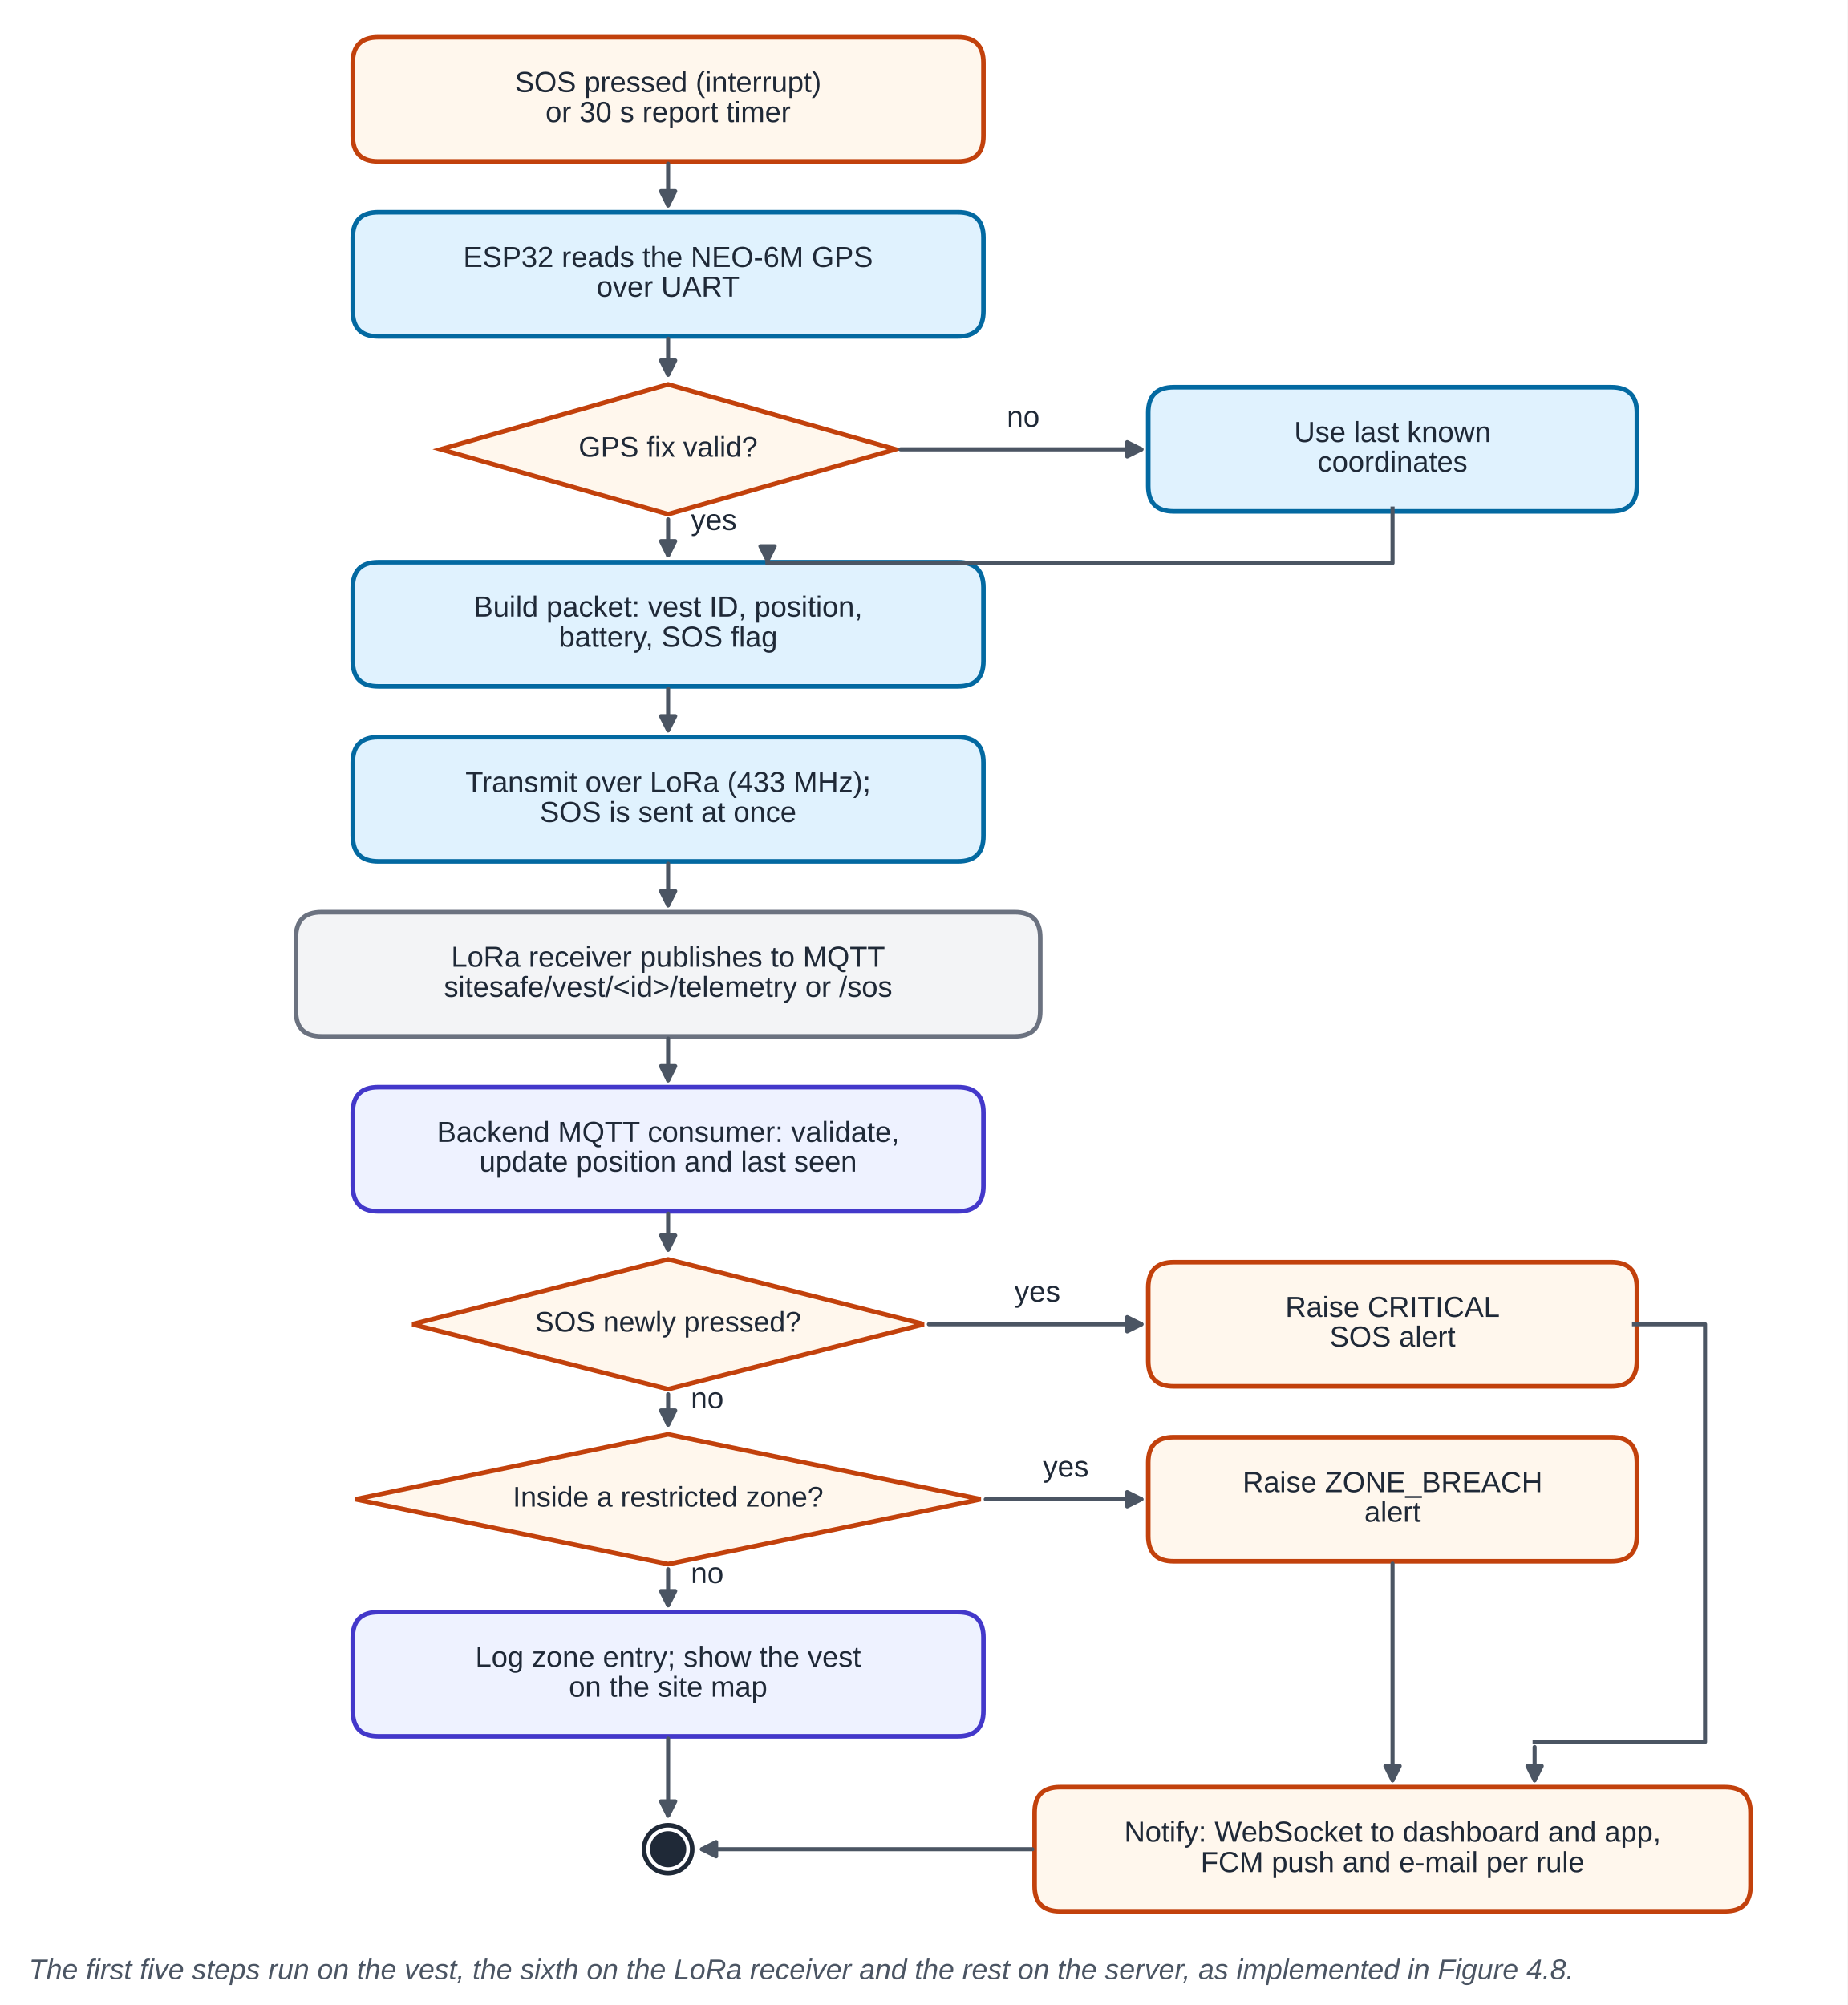
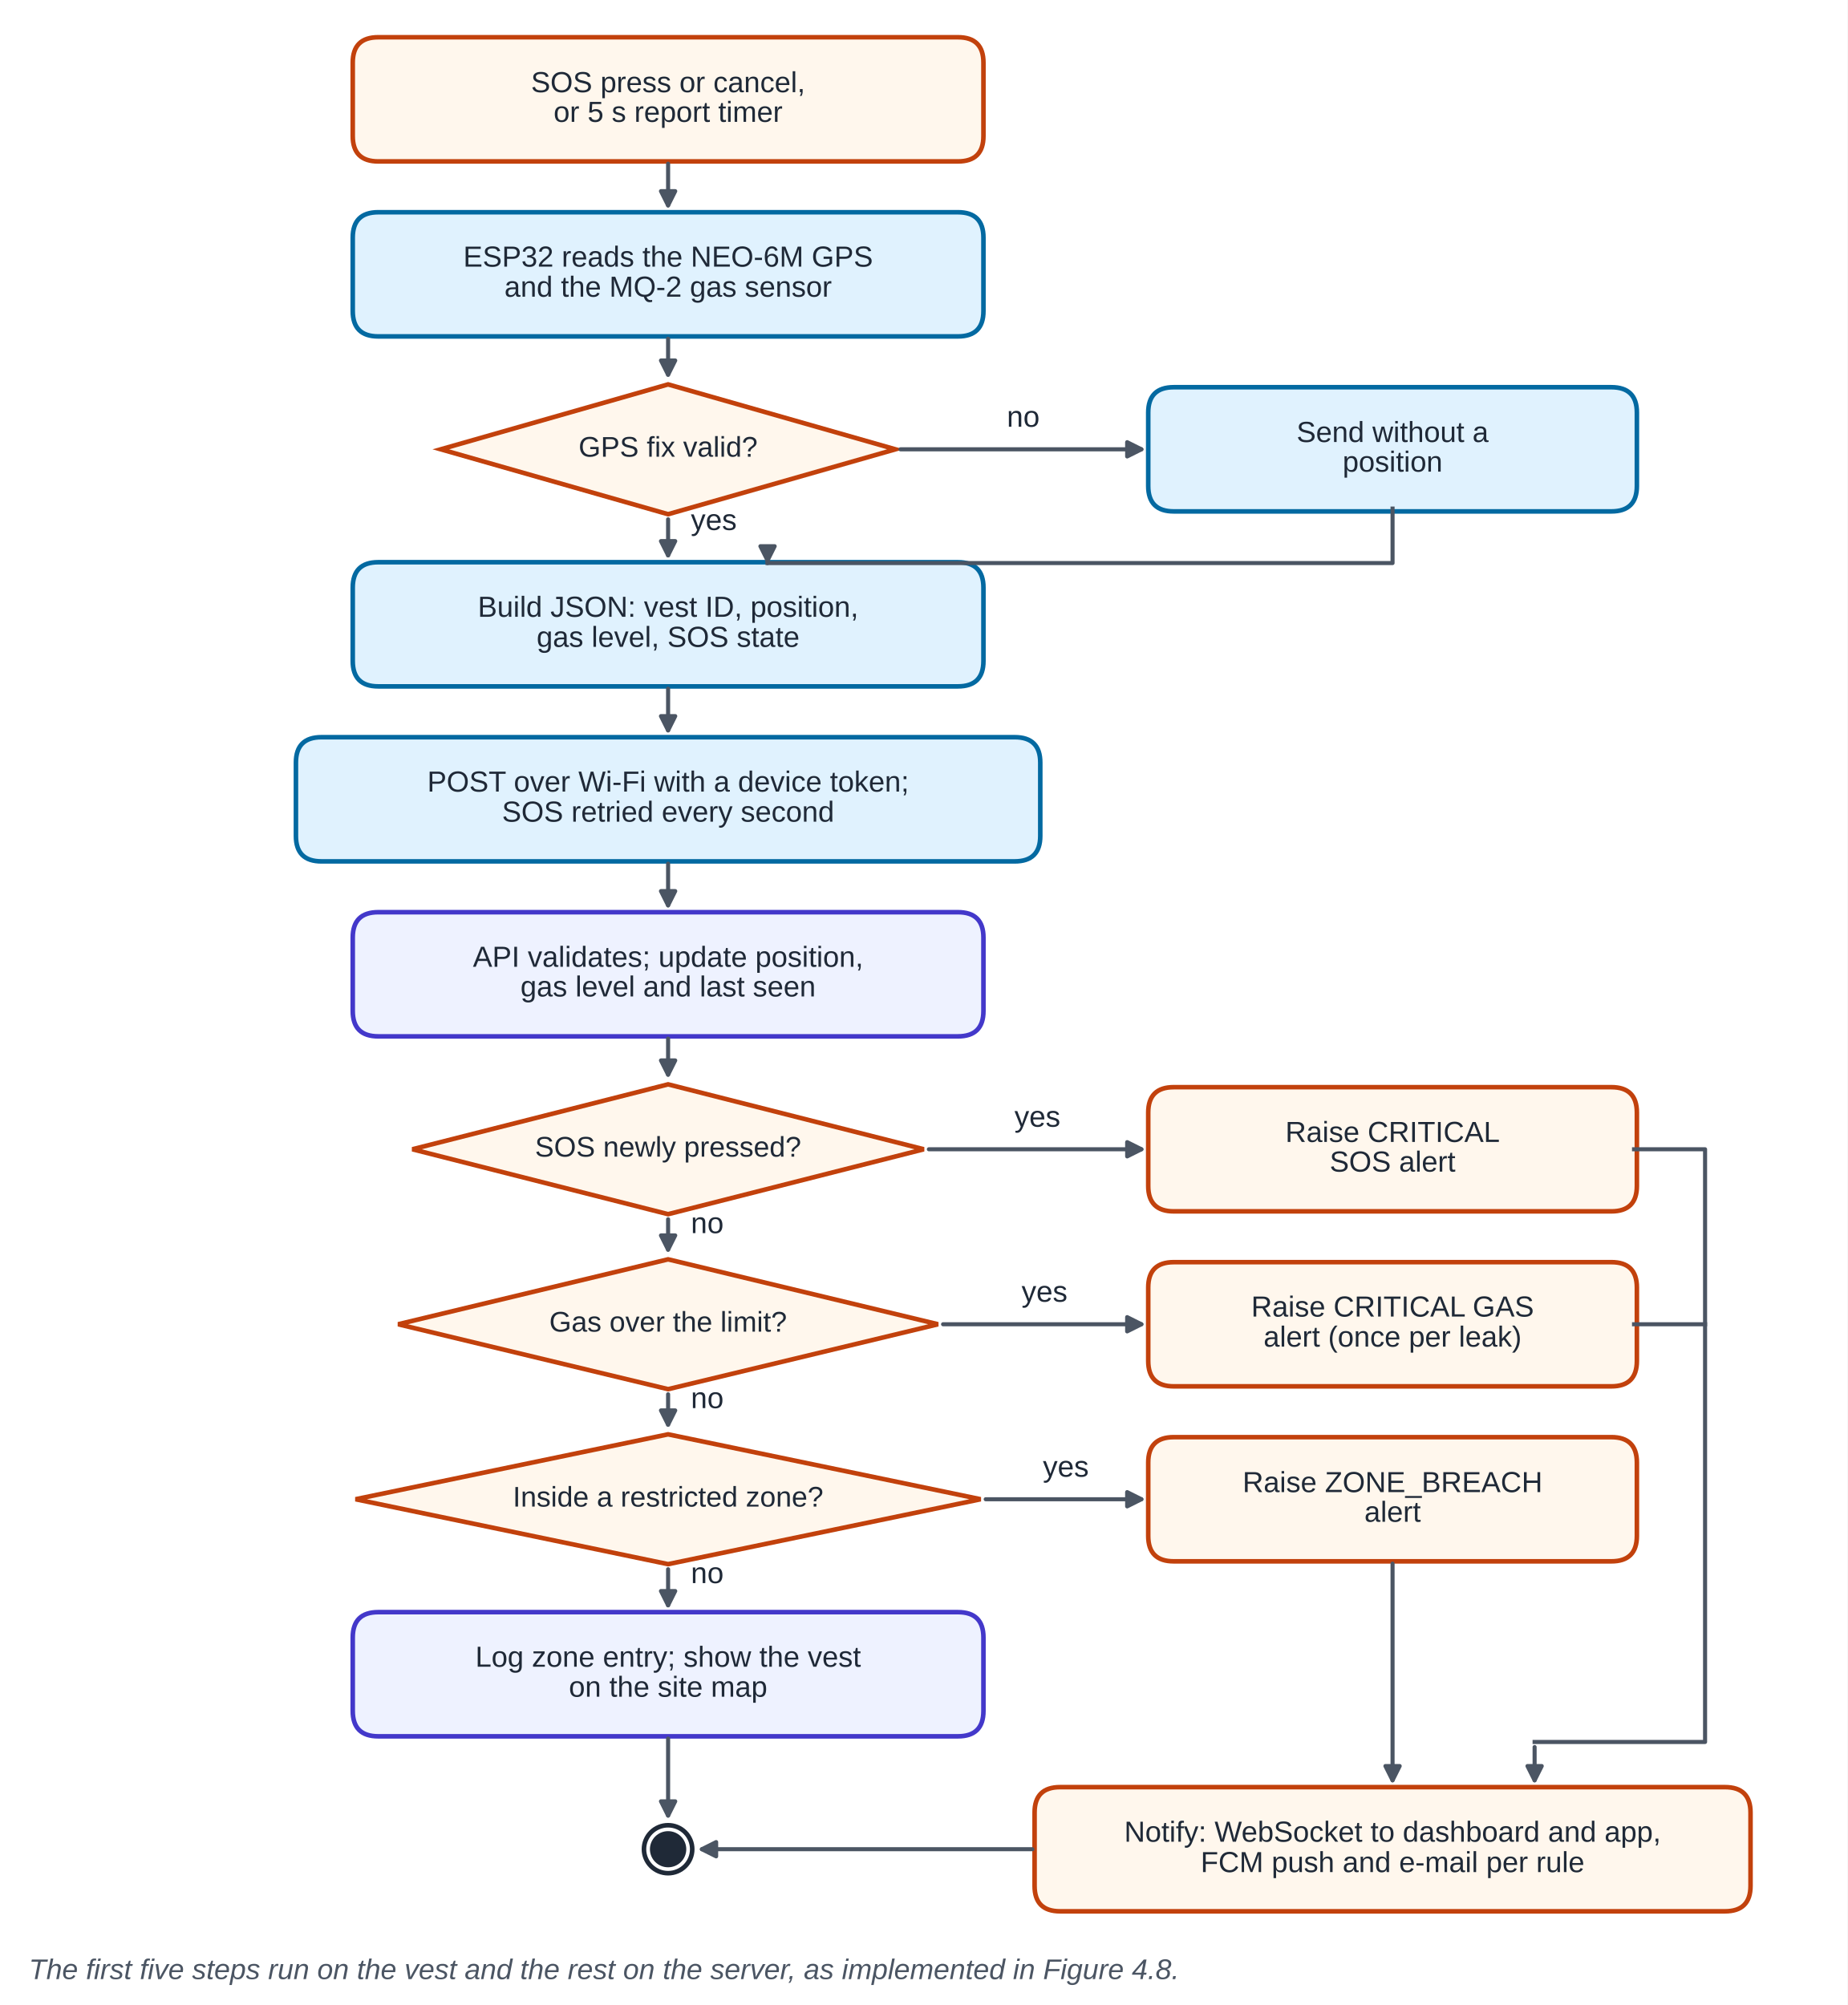
<svg xmlns="http://www.w3.org/2000/svg" width="362.88pt" height="393.84pt" viewBox="0 0 362.88 393.84" version="1.1">
  <defs>
    <style type="text/css">*{stroke-linejoin: round; stroke-linecap: butt}</style>
  </defs>
  <g id="figure_1">
    <g id="patch_1">
      <path d="M 0 393.84  L 362.88 393.84  L 362.88 0  L 0 0  z " style="fill: #ffffff" />
    </g>
    <g id="axes_1">
      <g id="patch_2">
-         <path d="M 74.304 7.315  L 188.136 7.315  Q 193.158 7.315 193.158 12.305  L 193.158 26.719  Q 193.158 31.709 188.136 31.709  L 74.304 31.709  Q 69.282 31.709 69.282 26.719  L 69.282 12.305  Q 69.282 7.315 74.304 7.315  z " clip-path="url(#p339c943d53)" style="fill: #fff7ed; stroke: #c2410c; stroke-width: 0.9; stroke-linejoin: miter" />
+         <path d="M 74.304 7.315  L 188.136 7.315  Q 193.158 7.315 193.158 12.305  L 193.158 26.719  Q 193.158 31.709 188.136 31.709  L 74.304 31.709  Q 69.282 31.709 69.282 26.719  L 69.282 12.305  Q 69.282 7.315 74.304 7.315  z " clip-path="url(#pdb6115d9db)" style="fill: #fff7ed; stroke: #c2410c; stroke-width: 0.9; stroke-linejoin: miter" />
      </g>
      <g id="patch_3">
-         <path d="M 74.304 41.688  L 188.136 41.688  Q 193.158 41.688 193.158 46.678  L 193.158 61.092  Q 193.158 66.082 188.136 66.082  L 74.304 66.082  Q 69.282 66.082 69.282 61.092  L 69.282 46.678  Q 69.282 41.688 74.304 41.688  z " clip-path="url(#p339c943d53)" style="fill: #e0f2fe; stroke: #0369a1; stroke-width: 0.9; stroke-linejoin: miter" />
+         <path d="M 74.304 41.688  L 188.136 41.688  Q 193.158 41.688 193.158 46.678  L 193.158 61.092  Q 193.158 66.082 188.136 66.082  L 74.304 66.082  Q 69.282 66.082 69.282 61.092  L 69.282 46.678  Q 69.282 41.688 74.304 41.688  z " clip-path="url(#pdb6115d9db)" style="fill: #e0f2fe; stroke: #0369a1; stroke-width: 0.9; stroke-linejoin: miter" />
      </g>
      <g id="patch_4">
-         <path d="M 131.22 75.506  L 175.86 88.258  L 131.22 101.009  L 86.58 88.258  z " clip-path="url(#p339c943d53)" style="fill: #fff7ed; stroke: #c2410c; stroke-width: 0.9; stroke-linejoin: miter" />
+         <path d="M 131.22 75.506  L 175.86 88.258  L 131.22 101.009  L 86.58 88.258  z " clip-path="url(#pdb6115d9db)" style="fill: #fff7ed; stroke: #c2410c; stroke-width: 0.9; stroke-linejoin: miter" />
      </g>
      <g id="patch_5">
-         <path d="M 230.544 76.061  L 316.476 76.061  Q 321.498 76.061 321.498 81.05  L 321.498 95.465  Q 321.498 100.454 316.476 100.454  L 230.544 100.454  Q 225.522 100.454 225.522 95.465  L 225.522 81.05  Q 225.522 76.061 230.544 76.061  z " clip-path="url(#p339c943d53)" style="fill: #e0f2fe; stroke: #0369a1; stroke-width: 0.9; stroke-linejoin: miter" />
+         <path d="M 230.544 76.061  L 316.476 76.061  Q 321.498 76.061 321.498 81.05  L 321.498 95.465  Q 321.498 100.454 316.476 100.454  L 230.544 100.454  Q 225.522 100.454 225.522 95.465  L 225.522 81.05  Q 225.522 76.061 230.544 76.061  z " clip-path="url(#pdb6115d9db)" style="fill: #e0f2fe; stroke: #0369a1; stroke-width: 0.9; stroke-linejoin: miter" />
      </g>
      <g id="patch_6">
-         <path d="M 74.304 110.434  L 188.136 110.434  Q 193.158 110.434 193.158 115.423  L 193.158 129.838  Q 193.158 134.827 188.136 134.827  L 74.304 134.827  Q 69.282 134.827 69.282 129.838  L 69.282 115.423  Q 69.282 110.434 74.304 110.434  z " clip-path="url(#p339c943d53)" style="fill: #e0f2fe; stroke: #0369a1; stroke-width: 0.9; stroke-linejoin: miter" />
+         <path d="M 74.304 110.434  L 188.136 110.434  Q 193.158 110.434 193.158 115.423  L 193.158 129.838  Q 193.158 134.827 188.136 134.827  L 74.304 134.827  Q 69.282 134.827 69.282 129.838  L 69.282 115.423  Q 69.282 110.434 74.304 110.434  z " clip-path="url(#pdb6115d9db)" style="fill: #e0f2fe; stroke: #0369a1; stroke-width: 0.9; stroke-linejoin: miter" />
      </g>
      <g id="patch_7">
-         <path d="M 74.304 144.806  L 188.136 144.806  Q 193.158 144.806 193.158 149.796  L 193.158 164.21  Q 193.158 169.2 188.136 169.2  L 74.304 169.2  Q 69.282 169.2 69.282 164.21  L 69.282 149.796  Q 69.282 144.806 74.304 144.806  z " clip-path="url(#p339c943d53)" style="fill: #e0f2fe; stroke: #0369a1; stroke-width: 0.9; stroke-linejoin: miter" />
+         <path d="M 63.144 144.806  L 199.296 144.806  Q 204.318 144.806 204.318 149.796  L 204.318 164.21  Q 204.318 169.2 199.296 169.2  L 63.144 169.2  Q 58.122 169.2 58.122 164.21  L 58.122 149.796  Q 58.122 144.806 63.144 144.806  z " clip-path="url(#pdb6115d9db)" style="fill: #e0f2fe; stroke: #0369a1; stroke-width: 0.9; stroke-linejoin: miter" />
      </g>
      <g id="patch_8">
-         <path d="M 63.144 179.179  L 199.296 179.179  Q 204.318 179.179 204.318 184.169  L 204.318 198.583  Q 204.318 203.573 199.296 203.573  L 63.144 203.573  Q 58.122 203.573 58.122 198.583  L 58.122 184.169  Q 58.122 179.179 63.144 179.179  z " clip-path="url(#p339c943d53)" style="fill: #f3f4f6; stroke: #6b7280; stroke-width: 0.9; stroke-linejoin: miter" />
+         <path d="M 74.304 179.179  L 188.136 179.179  Q 193.158 179.179 193.158 184.169  L 193.158 198.583  Q 193.158 203.573 188.136 203.573  L 74.304 203.573  Q 69.282 203.573 69.282 198.583  L 69.282 184.169  Q 69.282 179.179 74.304 179.179  z " clip-path="url(#pdb6115d9db)" style="fill: #eef2ff; stroke: #4338ca; stroke-width: 0.9; stroke-linejoin: miter" />
      </g>
      <g id="patch_9">
-         <path d="M 74.304 213.552  L 188.136 213.552  Q 193.158 213.552 193.158 218.542  L 193.158 232.956  Q 193.158 237.946 188.136 237.946  L 74.304 237.946  Q 69.282 237.946 69.282 232.956  L 69.282 218.542  Q 69.282 213.552 74.304 213.552  z " clip-path="url(#p339c943d53)" style="fill: #eef2ff; stroke: #4338ca; stroke-width: 0.9; stroke-linejoin: miter" />
+         <path d="M 131.22 212.998  L 181.44 225.749  L 131.22 238.5  L 81 225.749  z " clip-path="url(#pdb6115d9db)" style="fill: #fff7ed; stroke: #c2410c; stroke-width: 0.9; stroke-linejoin: miter" />
      </g>
      <g id="patch_10">
-         <path d="M 131.22 247.37  L 181.44 260.122  L 131.22 272.873  L 81 260.122  z " clip-path="url(#p339c943d53)" style="fill: #fff7ed; stroke: #c2410c; stroke-width: 0.9; stroke-linejoin: miter" />
+         <path d="M 230.544 213.552  L 316.476 213.552  Q 321.498 213.552 321.498 218.542  L 321.498 232.956  Q 321.498 237.946 316.476 237.946  L 230.544 237.946  Q 225.522 237.946 225.522 232.956  L 225.522 218.542  Q 225.522 213.552 230.544 213.552  z " clip-path="url(#pdb6115d9db)" style="fill: #fff7ed; stroke: #c2410c; stroke-width: 0.9; stroke-linejoin: miter" />
      </g>
      <g id="patch_11">
-         <path d="M 230.544 247.925  L 316.476 247.925  Q 321.498 247.925 321.498 252.914  L 321.498 267.329  Q 321.498 272.318 316.476 272.318  L 230.544 272.318  Q 225.522 272.318 225.522 267.329  L 225.522 252.914  Q 225.522 247.925 230.544 247.925  z " clip-path="url(#p339c943d53)" style="fill: #fff7ed; stroke: #c2410c; stroke-width: 0.9; stroke-linejoin: miter" />
+         <path d="M 131.22 247.37  L 184.23 260.122  L 131.22 272.873  L 78.21 260.122  z " clip-path="url(#pdb6115d9db)" style="fill: #fff7ed; stroke: #c2410c; stroke-width: 0.9; stroke-linejoin: miter" />
      </g>
      <g id="patch_12">
-         <path d="M 131.22 281.743  L 192.6 294.494  L 131.22 307.246  L 69.84 294.494  z " clip-path="url(#p339c943d53)" style="fill: #fff7ed; stroke: #c2410c; stroke-width: 0.9; stroke-linejoin: miter" />
+         <path d="M 230.544 247.925  L 316.476 247.925  Q 321.498 247.925 321.498 252.914  L 321.498 267.329  Q 321.498 272.318 316.476 272.318  L 230.544 272.318  Q 225.522 272.318 225.522 267.329  L 225.522 252.914  Q 225.522 247.925 230.544 247.925  z " clip-path="url(#pdb6115d9db)" style="fill: #fff7ed; stroke: #c2410c; stroke-width: 0.9; stroke-linejoin: miter" />
      </g>
      <g id="patch_13">
-         <path d="M 230.544 282.298  L 316.476 282.298  Q 321.498 282.298 321.498 287.287  L 321.498 301.702  Q 321.498 306.691 316.476 306.691  L 230.544 306.691  Q 225.522 306.691 225.522 301.702  L 225.522 287.287  Q 225.522 282.298 230.544 282.298  z " clip-path="url(#p339c943d53)" style="fill: #fff7ed; stroke: #c2410c; stroke-width: 0.9; stroke-linejoin: miter" />
+         <path d="M 131.22 281.743  L 192.6 294.494  L 131.22 307.246  L 69.84 294.494  z " clip-path="url(#pdb6115d9db)" style="fill: #fff7ed; stroke: #c2410c; stroke-width: 0.9; stroke-linejoin: miter" />
      </g>
      <g id="patch_14">
-         <path d="M 74.304 316.67  L 188.136 316.67  Q 193.158 316.67 193.158 321.66  L 193.158 336.074  Q 193.158 341.064 188.136 341.064  L 74.304 341.064  Q 69.282 341.064 69.282 336.074  L 69.282 321.66  Q 69.282 316.67 74.304 316.67  z " clip-path="url(#p339c943d53)" style="fill: #eef2ff; stroke: #4338ca; stroke-width: 0.9; stroke-linejoin: miter" />
+         <path d="M 230.544 282.298  L 316.476 282.298  Q 321.498 282.298 321.498 287.287  L 321.498 301.702  Q 321.498 306.691 316.476 306.691  L 230.544 306.691  Q 225.522 306.691 225.522 301.702  L 225.522 287.287  Q 225.522 282.298 230.544 282.298  z " clip-path="url(#pdb6115d9db)" style="fill: #fff7ed; stroke: #c2410c; stroke-width: 0.9; stroke-linejoin: miter" />
      </g>
      <g id="patch_15">
-         <path d="M 208.224 351.043  L 338.796 351.043  Q 343.818 351.043 343.818 356.033  L 343.818 370.447  Q 343.818 375.437 338.796 375.437  L 208.224 375.437  Q 203.202 375.437 203.202 370.447  L 203.202 356.033  Q 203.202 351.043 208.224 351.043  z " clip-path="url(#p339c943d53)" style="fill: #fff7ed; stroke: #c2410c; stroke-width: 0.9; stroke-linejoin: miter" />
+         <path d="M 74.304 316.67  L 188.136 316.67  Q 193.158 316.67 193.158 321.66  L 193.158 336.074  Q 193.158 341.064 188.136 341.064  L 74.304 341.064  Q 69.282 341.064 69.282 336.074  L 69.282 321.66  Q 69.282 316.67 74.304 316.67  z " clip-path="url(#pdb6115d9db)" style="fill: #eef2ff; stroke: #4338ca; stroke-width: 0.9; stroke-linejoin: miter" />
      </g>
      <g id="patch_16">
-         <path d="M 131.22 358.528  C 132.478 358.528 133.684 359.024 134.574 359.908  C 135.463 360.792 135.963 361.99 135.963 363.24  C 135.963 364.49 135.463 365.688 134.574 366.572  C 133.684 367.456 132.478 367.952 131.22 367.952  C 129.962 367.952 128.756 367.456 127.866 366.572  C 126.977 365.688 126.477 364.49 126.477 363.24  C 126.477 361.99 126.977 360.792 127.866 359.908  C 128.756 359.024 129.962 358.528 131.22 358.528  z " clip-path="url(#p339c943d53)" style="fill: #ffffff; stroke: #1f2937; stroke-width: 0.9; stroke-linejoin: miter" />
+         <path d="M 208.224 351.043  L 338.796 351.043  Q 343.818 351.043 343.818 356.033  L 343.818 370.447  Q 343.818 375.437 338.796 375.437  L 208.224 375.437  Q 203.202 375.437 203.202 370.447  L 203.202 356.033  Q 203.202 351.043 208.224 351.043  z " clip-path="url(#pdb6115d9db)" style="fill: #fff7ed; stroke: #c2410c; stroke-width: 0.9; stroke-linejoin: miter" />
      </g>
      <g id="patch_17">
-         <path d="M 131.22 360.191  C 132.034 360.191 132.815 360.512 133.39 361.084  C 133.966 361.656 134.289 362.431 134.289 363.24  C 134.289 364.049 133.966 364.824 133.39 365.396  C 132.815 365.968 132.034 366.289 131.22 366.289  C 130.406 366.289 129.625 365.968 129.05 365.396  C 128.474 364.824 128.151 364.049 128.151 363.24  C 128.151 362.431 128.474 361.656 129.05 361.084  C 129.625 360.512 130.406 360.191 131.22 360.191  z " clip-path="url(#p339c943d53)" style="fill: #1f2937; stroke: #1f2937; stroke-linejoin: miter" />
+         <path d="M 131.22 358.528  C 132.478 358.528 133.684 359.024 134.574 359.908  C 135.463 360.792 135.963 361.99 135.963 363.24  C 135.963 364.49 135.463 365.688 134.574 366.572  C 133.684 367.456 132.478 367.952 131.22 367.952  C 129.962 367.952 128.756 367.456 127.866 366.572  C 126.977 365.688 126.477 364.49 126.477 363.24  C 126.477 361.99 126.977 360.792 127.866 359.908  C 128.756 359.024 129.962 358.528 131.22 358.528  z " clip-path="url(#pdb6115d9db)" style="fill: #ffffff; stroke: #1f2937; stroke-width: 0.9; stroke-linejoin: miter" />
      </g>
      <g id="patch_18">
-         <path d="M 131.22 32.153  Q 131.22 36.698 131.22 40.348  " clip-path="url(#p339c943d53)" style="fill: none; stroke: #4b5563; stroke-width: 0.8; stroke-linecap: round" />
-         <path d="M 132.62 37.548  L 131.22 40.348  L 129.82 37.548  z " clip-path="url(#p339c943d53)" style="fill: #4b5563; stroke: #4b5563; stroke-width: 0.8; stroke-linecap: round" />
+         <path d="M 131.22 360.191  C 132.034 360.191 132.815 360.512 133.39 361.084  C 133.966 361.656 134.289 362.431 134.289 363.24  C 134.289 364.049 133.966 364.824 133.39 365.396  C 132.815 365.968 132.034 366.289 131.22 366.289  C 130.406 366.289 129.625 365.968 129.05 365.396  C 128.474 364.824 128.151 364.049 128.151 363.24  C 128.151 362.431 128.474 361.656 129.05 361.084  C 129.625 360.512 130.406 360.191 131.22 360.191  z " clip-path="url(#pdb6115d9db)" style="fill: #1f2937; stroke: #1f2937; stroke-linejoin: miter" />
      </g>
      <g id="patch_19">
-         <path d="M 131.22 66.526  Q 131.22 70.514 131.22 73.608  " clip-path="url(#p339c943d53)" style="fill: none; stroke: #4b5563; stroke-width: 0.8; stroke-linecap: round" />
-         <path d="M 132.62 70.808  L 131.22 73.608  L 129.82 70.808  z " clip-path="url(#p339c943d53)" style="fill: #4b5563; stroke: #4b5563; stroke-width: 0.8; stroke-linecap: round" />
+         <path d="M 131.22 32.153  Q 131.22 36.698 131.22 40.348  " clip-path="url(#pdb6115d9db)" style="fill: none; stroke: #4b5563; stroke-width: 0.8; stroke-linecap: round" />
+         <path d="M 132.62 37.548  L 131.22 40.348  L 129.82 37.548  z " clip-path="url(#pdb6115d9db)" style="fill: #4b5563; stroke: #4b5563; stroke-width: 0.8; stroke-linecap: round" />
      </g>
      <g id="patch_20">
-         <path d="M 131.22 135.272  Q 131.22 139.816 131.22 143.466  " clip-path="url(#p339c943d53)" style="fill: none; stroke: #4b5563; stroke-width: 0.8; stroke-linecap: round" />
-         <path d="M 132.62 140.666  L 131.22 143.466  L 129.82 140.666  z " clip-path="url(#p339c943d53)" style="fill: #4b5563; stroke: #4b5563; stroke-width: 0.8; stroke-linecap: round" />
+         <path d="M 131.22 66.526  Q 131.22 70.514 131.22 73.608  " clip-path="url(#pdb6115d9db)" style="fill: none; stroke: #4b5563; stroke-width: 0.8; stroke-linecap: round" />
+         <path d="M 132.62 70.808  L 131.22 73.608  L 129.82 70.808  z " clip-path="url(#pdb6115d9db)" style="fill: #4b5563; stroke: #4b5563; stroke-width: 0.8; stroke-linecap: round" />
      </g>
      <g id="patch_21">
-         <path d="M 131.22 169.644  Q 131.22 174.189 131.22 177.839  " clip-path="url(#p339c943d53)" style="fill: none; stroke: #4b5563; stroke-width: 0.8; stroke-linecap: round" />
-         <path d="M 132.62 175.039  L 131.22 177.839  L 129.82 175.039  z " clip-path="url(#p339c943d53)" style="fill: #4b5563; stroke: #4b5563; stroke-width: 0.8; stroke-linecap: round" />
+         <path d="M 131.22 135.272  Q 131.22 139.816 131.22 143.466  " clip-path="url(#pdb6115d9db)" style="fill: none; stroke: #4b5563; stroke-width: 0.8; stroke-linecap: round" />
+         <path d="M 132.62 140.666  L 131.22 143.466  L 129.82 140.666  z " clip-path="url(#pdb6115d9db)" style="fill: #4b5563; stroke: #4b5563; stroke-width: 0.8; stroke-linecap: round" />
      </g>
      <g id="patch_22">
-         <path d="M 131.22 204.017  Q 131.22 208.562 131.22 212.212  " clip-path="url(#p339c943d53)" style="fill: none; stroke: #4b5563; stroke-width: 0.8; stroke-linecap: round" />
-         <path d="M 132.62 209.412  L 131.22 212.212  L 129.82 209.412  z " clip-path="url(#p339c943d53)" style="fill: #4b5563; stroke: #4b5563; stroke-width: 0.8; stroke-linecap: round" />
+         <path d="M 131.22 169.644  Q 131.22 174.189 131.22 177.839  " clip-path="url(#pdb6115d9db)" style="fill: none; stroke: #4b5563; stroke-width: 0.8; stroke-linecap: round" />
+         <path d="M 132.62 175.039  L 131.22 177.839  L 129.82 175.039  z " clip-path="url(#pdb6115d9db)" style="fill: #4b5563; stroke: #4b5563; stroke-width: 0.8; stroke-linecap: round" />
      </g>
      <g id="patch_23">
-         <path d="M 131.22 238.39  Q 131.22 242.378 131.22 245.472  " clip-path="url(#p339c943d53)" style="fill: none; stroke: #4b5563; stroke-width: 0.8; stroke-linecap: round" />
-         <path d="M 132.62 242.672  L 131.22 245.472  L 129.82 242.672  z " clip-path="url(#p339c943d53)" style="fill: #4b5563; stroke: #4b5563; stroke-width: 0.8; stroke-linecap: round" />
+         <path d="M 131.22 204.017  Q 131.22 208.005 131.22 211.099  " clip-path="url(#pdb6115d9db)" style="fill: none; stroke: #4b5563; stroke-width: 0.8; stroke-linecap: round" />
+         <path d="M 132.62 208.299  L 131.22 211.099  L 129.82 208.299  z " clip-path="url(#pdb6115d9db)" style="fill: #4b5563; stroke: #4b5563; stroke-width: 0.8; stroke-linecap: round" />
      </g>
      <g id="patch_24">
-         <path d="M 131.22 341.508  Q 131.22 349.517 131.22 356.632  " clip-path="url(#p339c943d53)" style="fill: none; stroke: #4b5563; stroke-width: 0.8; stroke-linecap: round" />
-         <path d="M 132.62 353.832  L 131.22 356.632  L 129.82 353.832  z " clip-path="url(#p339c943d53)" style="fill: #4b5563; stroke: #4b5563; stroke-width: 0.8; stroke-linecap: round" />
+         <path d="M 131.22 341.508  Q 131.22 349.517 131.22 356.632  " clip-path="url(#pdb6115d9db)" style="fill: none; stroke: #4b5563; stroke-width: 0.8; stroke-linecap: round" />
+         <path d="M 132.62 353.832  L 131.22 356.632  L 129.82 353.832  z " clip-path="url(#pdb6115d9db)" style="fill: #4b5563; stroke: #4b5563; stroke-width: 0.8; stroke-linecap: round" />
      </g>
      <g id="patch_25">
-         <path d="M 131.22 102.008  Q 131.22 105.996 131.22 109.089  " clip-path="url(#p339c943d53)" style="fill: none; stroke: #4b5563; stroke-width: 0.8; stroke-linecap: round" />
-         <path d="M 132.62 106.289  L 131.22 109.089  L 129.82 106.289  z " clip-path="url(#p339c943d53)" style="fill: #4b5563; stroke: #4b5563; stroke-width: 0.8; stroke-linecap: round" />
+         <path d="M 131.22 102.008  Q 131.22 105.996 131.22 109.089  " clip-path="url(#pdb6115d9db)" style="fill: none; stroke: #4b5563; stroke-width: 0.8; stroke-linecap: round" />
+         <path d="M 132.62 106.289  L 131.22 109.089  L 129.82 106.289  z " clip-path="url(#pdb6115d9db)" style="fill: #4b5563; stroke: #4b5563; stroke-width: 0.8; stroke-linecap: round" />
      </g>
      <g id="patch_26">
-         <path d="M 176.862 88.258  Q 200.971 88.258 224.185 88.258  " clip-path="url(#p339c943d53)" style="fill: none; stroke: #4b5563; stroke-width: 0.8; stroke-linecap: round" />
-         <path d="M 221.385 86.858  L 224.185 88.258  L 221.385 89.658  z " clip-path="url(#p339c943d53)" style="fill: #4b5563; stroke: #4b5563; stroke-width: 0.8; stroke-linecap: round" />
+         <path d="M 176.862 88.258  Q 200.971 88.258 224.185 88.258  " clip-path="url(#pdb6115d9db)" style="fill: none; stroke: #4b5563; stroke-width: 0.8; stroke-linecap: round" />
+         <path d="M 221.385 86.858  L 224.185 88.258  L 221.385 89.658  z " clip-path="url(#pdb6115d9db)" style="fill: #4b5563; stroke: #4b5563; stroke-width: 0.8; stroke-linecap: round" />
      </g>
      <g id="patch_27">
-         <path d="M 150.75 110.6  Q 150.75 110.794 150.75 110.094  " clip-path="url(#p339c943d53)" style="fill: none; stroke: #4b5563; stroke-width: 0.8; stroke-linecap: round" />
-         <path d="M 152.15 107.294  L 150.75 110.094  L 149.35 107.294  z " clip-path="url(#p339c943d53)" style="fill: #4b5563; stroke: #4b5563; stroke-width: 0.8; stroke-linecap: round" />
+         <path d="M 150.75 110.6  Q 150.75 110.794 150.75 110.094  " clip-path="url(#pdb6115d9db)" style="fill: none; stroke: #4b5563; stroke-width: 0.8; stroke-linecap: round" />
+         <path d="M 152.15 107.294  L 150.75 110.094  L 149.35 107.294  z " clip-path="url(#pdb6115d9db)" style="fill: #4b5563; stroke: #4b5563; stroke-width: 0.8; stroke-linecap: round" />
      </g>
      <g id="patch_28">
-         <path d="M 182.44 260.122  Q 203.761 260.122 224.187 260.122  " clip-path="url(#p339c943d53)" style="fill: none; stroke: #4b5563; stroke-width: 0.8; stroke-linecap: round" />
-         <path d="M 221.387 258.722  L 224.187 260.122  L 221.387 261.522  z " clip-path="url(#p339c943d53)" style="fill: #4b5563; stroke: #4b5563; stroke-width: 0.8; stroke-linecap: round" />
+         <path d="M 182.44 225.749  Q 203.761 225.749 224.187 225.749  " clip-path="url(#pdb6115d9db)" style="fill: none; stroke: #4b5563; stroke-width: 0.8; stroke-linecap: round" />
+         <path d="M 221.387 224.349  L 224.187 225.749  L 221.387 227.149  z " clip-path="url(#pdb6115d9db)" style="fill: #4b5563; stroke: #4b5563; stroke-width: 0.8; stroke-linecap: round" />
      </g>
      <g id="patch_29">
-         <path d="M 131.22 273.873  Q 131.22 277.307 131.22 279.846  " clip-path="url(#p339c943d53)" style="fill: none; stroke: #4b5563; stroke-width: 0.8; stroke-linecap: round" />
-         <path d="M 132.62 277.046  L 131.22 279.846  L 129.82 277.046  z " clip-path="url(#p339c943d53)" style="fill: #4b5563; stroke: #4b5563; stroke-width: 0.8; stroke-linecap: round" />
+         <path d="M 185.229 260.122  Q 205.153 260.122 224.183 260.122  " clip-path="url(#pdb6115d9db)" style="fill: none; stroke: #4b5563; stroke-width: 0.8; stroke-linecap: round" />
+         <path d="M 221.383 258.722  L 224.183 260.122  L 221.383 261.522  z " clip-path="url(#pdb6115d9db)" style="fill: #4b5563; stroke: #4b5563; stroke-width: 0.8; stroke-linecap: round" />
      </g>
      <g id="patch_30">
-         <path d="M 193.601 294.494  Q 209.339 294.494 224.183 294.494  " clip-path="url(#p339c943d53)" style="fill: none; stroke: #4b5563; stroke-width: 0.8; stroke-linecap: round" />
-         <path d="M 221.383 293.094  L 224.183 294.494  L 221.383 295.894  z " clip-path="url(#p339c943d53)" style="fill: #4b5563; stroke: #4b5563; stroke-width: 0.8; stroke-linecap: round" />
+         <path d="M 193.601 294.494  Q 209.339 294.494 224.183 294.494  " clip-path="url(#pdb6115d9db)" style="fill: none; stroke: #4b5563; stroke-width: 0.8; stroke-linecap: round" />
+         <path d="M 221.383 293.094  L 224.183 294.494  L 221.383 295.894  z " clip-path="url(#pdb6115d9db)" style="fill: #4b5563; stroke: #4b5563; stroke-width: 0.8; stroke-linecap: round" />
      </g>
      <g id="patch_31">
-         <path d="M 131.22 308.244  Q 131.22 312.233 131.22 315.326  " clip-path="url(#p339c943d53)" style="fill: none; stroke: #4b5563; stroke-width: 0.8; stroke-linecap: round" />
-         <path d="M 132.62 312.526  L 131.22 315.326  L 129.82 312.526  z " clip-path="url(#p339c943d53)" style="fill: #4b5563; stroke: #4b5563; stroke-width: 0.8; stroke-linecap: round" />
+         <path d="M 131.22 239.501  Q 131.22 242.934 131.22 245.473  " clip-path="url(#pdb6115d9db)" style="fill: none; stroke: #4b5563; stroke-width: 0.8; stroke-linecap: round" />
+         <path d="M 132.62 242.673  L 131.22 245.473  L 129.82 242.673  z " clip-path="url(#pdb6115d9db)" style="fill: #4b5563; stroke: #4b5563; stroke-width: 0.8; stroke-linecap: round" />
      </g>
      <g id="patch_32">
-         <path d="M 301.41 343.171  Q 301.41 346.885 301.41 349.703  " clip-path="url(#p339c943d53)" style="fill: none; stroke: #4b5563; stroke-width: 0.8; stroke-linecap: round" />
-         <path d="M 302.81 346.903  L 301.41 349.703  L 300.01 346.903  z " clip-path="url(#p339c943d53)" style="fill: #4b5563; stroke: #4b5563; stroke-width: 0.8; stroke-linecap: round" />
+         <path d="M 131.22 273.873  Q 131.22 277.307 131.22 279.846  " clip-path="url(#pdb6115d9db)" style="fill: none; stroke: #4b5563; stroke-width: 0.8; stroke-linecap: round" />
+         <path d="M 132.62 277.046  L 131.22 279.846  L 129.82 277.046  z " clip-path="url(#pdb6115d9db)" style="fill: #4b5563; stroke: #4b5563; stroke-width: 0.8; stroke-linecap: round" />
      </g>
      <g id="patch_33">
-         <path d="M 273.51 307.138  Q 273.51 328.867 273.51 349.702  " clip-path="url(#p339c943d53)" style="fill: none; stroke: #4b5563; stroke-width: 0.8; stroke-linecap: round" />
-         <path d="M 274.91 346.902  L 273.51 349.702  L 272.11 346.902  z " clip-path="url(#p339c943d53)" style="fill: #4b5563; stroke: #4b5563; stroke-width: 0.8; stroke-linecap: round" />
+         <path d="M 131.22 308.244  Q 131.22 312.233 131.22 315.326  " clip-path="url(#pdb6115d9db)" style="fill: none; stroke: #4b5563; stroke-width: 0.8; stroke-linecap: round" />
+         <path d="M 132.62 312.526  L 131.22 315.326  L 129.82 312.526  z " clip-path="url(#pdb6115d9db)" style="fill: #4b5563; stroke: #4b5563; stroke-width: 0.8; stroke-linecap: round" />
      </g>
      <g id="patch_34">
-         <path d="M 202.763 363.24  Q 169.862 363.24 137.856 363.24  " clip-path="url(#p339c943d53)" style="fill: none; stroke: #4b5563; stroke-width: 0.8; stroke-linecap: round" />
-         <path d="M 140.656 364.64  L 137.856 363.24  L 140.656 361.84  z " clip-path="url(#p339c943d53)" style="fill: #4b5563; stroke: #4b5563; stroke-width: 0.8; stroke-linecap: round" />
+         <path d="M 301.41 343.171  Q 301.41 346.885 301.41 349.703  " clip-path="url(#pdb6115d9db)" style="fill: none; stroke: #4b5563; stroke-width: 0.8; stroke-linecap: round" />
+         <path d="M 302.81 346.903  L 301.41 349.703  L 300.01 346.903  z " clip-path="url(#pdb6115d9db)" style="fill: #4b5563; stroke: #4b5563; stroke-width: 0.8; stroke-linecap: round" />
+       </g>
+       <g id="patch_35">
+         <path d="M 273.51 307.138  Q 273.51 328.867 273.51 349.702  " clip-path="url(#pdb6115d9db)" style="fill: none; stroke: #4b5563; stroke-width: 0.8; stroke-linecap: round" />
+         <path d="M 274.91 346.902  L 273.51 349.702  L 272.11 346.902  z " clip-path="url(#pdb6115d9db)" style="fill: #4b5563; stroke: #4b5563; stroke-width: 0.8; stroke-linecap: round" />
+       </g>
+       <g id="patch_36">
+         <path d="M 202.763 363.24  Q 169.862 363.24 137.856 363.24  " clip-path="url(#pdb6115d9db)" style="fill: none; stroke: #4b5563; stroke-width: 0.8; stroke-linecap: round" />
+         <path d="M 140.656 364.64  L 137.856 363.24  L 140.656 361.84  z " clip-path="url(#pdb6115d9db)" style="fill: #4b5563; stroke: #4b5563; stroke-width: 0.8; stroke-linecap: round" />
      </g>
      <g id="line2d_1">
-         <path d="M 273.51 99.9  L 273.51 110.6  L 150.75 110.6  " clip-path="url(#p339c943d53)" style="fill: none; stroke: #4b5563; stroke-width: 0.8; stroke-linecap: square" />
+         <path d="M 273.51 99.9  L 273.51 110.6  L 150.75 110.6  " clip-path="url(#pdb6115d9db)" style="fill: none; stroke: #4b5563; stroke-width: 0.8; stroke-linecap: square" />
      </g>
      <g id="line2d_2">
-         <path d="M 320.94 260.122  L 334.89 260.122  L 334.89 342.173  L 301.41 342.173  " clip-path="url(#p339c943d53)" style="fill: none; stroke: #4b5563; stroke-width: 0.8; stroke-linecap: square" />
+         <path d="M 320.94 225.749  L 334.89 225.749  L 334.89 342.173  L 301.41 342.173  " clip-path="url(#pdb6115d9db)" style="fill: none; stroke: #4b5563; stroke-width: 0.8; stroke-linecap: square" />
+       </g>
+       <g id="line2d_3">
+         <path d="M 320.94 260.122  L 334.89 260.122  " clip-path="url(#pdb6115d9db)" style="fill: none; stroke: #4b5563; stroke-width: 0.8; stroke-linecap: square" />
      </g>
      <g id="text_1">
-         <text style="font-size: 5.7px; font-family: 'Arial'; fill: #1f2937" transform="translate(101.1271 18.06652)">SOS pressed (interrupt)</text>
-         <text style="font-size: 5.7px; font-family: 'Arial'; fill: #1f2937" transform="translate(107.1473 23.97759)">or 30 s report timer</text>
+         <text style="font-size: 5.7px; font-family: 'Arial'; fill: #1f2937" transform="translate(104.2937 18.10964)">SOS press or cancel,</text>
+         <text style="font-size: 5.7px; font-family: 'Arial'; fill: #1f2937" transform="translate(108.7322 23.93446)">or 5 s report timer</text>
      </g>
      <g id="text_2">
-         <text style="font-size: 5.7px; font-family: 'Arial'; fill: #1f2937" transform="translate(90.98735 52.44593)">ESP32 reads the NEO-6M GPS</text>
-         <text style="font-size: 5.7px; font-family: 'Arial'; fill: #1f2937" transform="translate(117.1762 58.27075)">over UART</text>
+         <text style="font-size: 5.7px; font-family: 'Arial'; fill: #1f2937" transform="translate(90.98735 52.37054)">ESP32 reads the NEO-6M GPS</text>
+         <text style="font-size: 5.7px; font-family: 'Arial'; fill: #1f2937" transform="translate(99.06398 58.27934)">and the MQ-2 gas sensor</text>
      </g>
      <g id="text_3">
        <text style="font-size: 5.6px; font-family: 'Arial'; text-anchor: middle; fill: #1f2937" x="131.22" y="89.705" transform="rotate(-0 131.22 89.70529)">GPS fix valid?</text>
      </g>
      <g id="text_4">
-         <text style="font-size: 5.7px; font-family: 'Arial'; fill: #1f2937" transform="translate(254.1857 86.81873)">Use last known</text>
-         <text style="font-size: 5.7px; font-family: 'Arial'; fill: #1f2937" transform="translate(258.7768 92.64355)">coordinates</text>
+         <text style="font-size: 5.7px; font-family: 'Arial'; fill: #1f2937" transform="translate(254.6564 86.81873)">Send without a</text>
+         <text style="font-size: 5.7px; font-family: 'Arial'; fill: #1f2937" transform="translate(263.6873 92.64355)">position</text>
      </g>
      <g id="text_5">
-         <text style="font-size: 5.7px; font-family: 'Arial'; fill: #1f2937" transform="translate(93.0447 121.1161)">Build packet: vest ID, position,</text>
-         <text style="font-size: 5.7px; font-family: 'Arial'; fill: #1f2937" transform="translate(109.7292 127.0249)">battery, SOS flag</text>
+         <text style="font-size: 5.7px; font-family: 'Arial'; fill: #1f2937" transform="translate(93.84002 121.1527)">Build JSON: vest ID, position,</text>
+         <text style="font-size: 5.7px; font-family: 'Arial'; fill: #1f2937" transform="translate(105.3999 127.0615)">gas level, SOS state</text>
      </g>
      <g id="text_6">
-         <text style="font-size: 5.7px; font-family: 'Arial'; fill: #1f2937" transform="translate(91.41841 155.5657)">Transmit over LoRa (433 MHz);</text>
-         <text style="font-size: 5.7px; font-family: 'Arial'; fill: #1f2937" transform="translate(106.0331 161.4573)">SOS is sent at once</text>
+         <text style="font-size: 5.7px; font-family: 'Arial'; fill: #1f2937" transform="translate(83.91579 155.4889)">POST over Wi-Fi with a device token;</text>
+         <text style="font-size: 5.7px; font-family: 'Arial'; fill: #1f2937" transform="translate(98.59017 161.3977)">SOS retried every second</text>
      </g>
      <g id="text_7">
-         <text style="font-size: 5.7px; font-family: 'Arial'; fill: #1f2937" transform="translate(88.61473 189.9003)">LoRa receiver publishes to MQTT</text>
-         <text style="font-size: 5.7px; font-family: 'Arial'; fill: #1f2937" transform="translate(87.18616 195.805)">sitesafe/vest/&lt;id&gt;/telemetry or /sos</text>
+         <text style="font-size: 5.7px; font-family: 'Arial'; fill: #1f2937" transform="translate(92.88082 189.9037)">API validates; update position,</text>
+         <text style="font-size: 5.7px; font-family: 'Arial'; fill: #1f2937" transform="translate(102.2279 195.7286)">gas level and last seen</text>
      </g>
      <g id="text_8">
-         <text style="font-size: 5.7px; font-family: 'Arial'; fill: #1f2937" transform="translate(85.81327 224.3099)">Backend MQTT consumer: validate,</text>
-         <text style="font-size: 5.7px; font-family: 'Arial'; fill: #1f2937" transform="translate(94.14506 230.1347)">update position and last seen</text>
+         <text style="font-size: 5.6px; font-family: 'Arial'; text-anchor: middle; fill: #1f2937" x="131.22" y="227.2" transform="rotate(-0 131.22 227.1995)">SOS newly pressed?</text>
      </g>
      <g id="text_9">
-         <text style="font-size: 5.6px; font-family: 'Arial'; text-anchor: middle; fill: #1f2937" x="131.22" y="261.572" transform="rotate(-0 131.22 261.5723)">SOS newly pressed?</text>
+         <text style="font-size: 5.7px; font-family: 'Arial'; fill: #1f2937" transform="translate(252.4472 224.3099)">Raise CRITICAL</text>
+         <text style="font-size: 5.7px; font-family: 'Arial'; fill: #1f2937" transform="translate(261.1557 230.1347)">SOS alert</text>
      </g>
      <g id="text_10">
-         <text style="font-size: 5.7px; font-family: 'Arial'; fill: #1f2937" transform="translate(252.4472 258.6827)">Raise CRITICAL</text>
-         <text style="font-size: 5.7px; font-family: 'Arial'; fill: #1f2937" transform="translate(261.1557 264.5075)">SOS alert</text>
+         <text style="font-size: 5.6px; font-family: 'Arial'; text-anchor: middle; fill: #1f2937" x="131.22" y="261.569" transform="rotate(-0 131.22 261.5693)">Gas over the limit?</text>
      </g>
      <g id="text_11">
+         <text style="font-size: 5.7px; font-family: 'Arial'; fill: #1f2937" transform="translate(245.7434 258.6094)">Raise CRITICAL GAS</text>
+         <text style="font-size: 5.7px; font-family: 'Arial'; fill: #1f2937" transform="translate(248.1668 264.5141)">alert (once per leak)</text>
+       </g>
+       <g id="text_12">
        <text style="font-size: 5.6px; font-family: 'Arial'; text-anchor: middle; fill: #1f2937" x="131.22" y="295.942" transform="rotate(-0 131.22 295.9421)">Inside a restricted zone?</text>
      </g>
-       <g id="text_12">
+       <g id="text_13">
        <text style="font-size: 5.7px; font-family: 'Arial'; fill: #1f2937" transform="translate(244.0526 293.092)">Raise ZONE_BREACH</text>
        <text style="font-size: 5.7px; font-family: 'Arial'; fill: #1f2937" transform="translate(267.9663 298.9169)">alert</text>
      </g>
-       <g id="text_13">
+       <g id="text_14">
        <text style="font-size: 5.7px; font-family: 'Arial'; fill: #1f2937" transform="translate(93.35864 327.3949)">Log zone entry; show the vest</text>
        <text style="font-size: 5.7px; font-family: 'Arial'; fill: #1f2937" transform="translate(111.7349 333.2865)">on the site map</text>
      </g>
-       <g id="text_14">
+       <g id="text_15">
        <text style="font-size: 5.7px; font-family: 'Arial'; fill: #1f2937" transform="translate(220.8064 361.7625)">Notify: WebSocket to dashboard and app,</text>
        <text style="font-size: 5.7px; font-family: 'Arial'; fill: #1f2937" transform="translate(235.8143 367.734)">FCM push and e-mail per rule</text>
      </g>
-       <g id="text_15">
+       <g id="text_16">
        <text style="font-size: 5.8px; font-family: 'Arial'; text-anchor: start; fill: #1f2937" x="135.684" y="104.103" transform="rotate(-0 135.684 104.1034)">yes</text>
      </g>
-       <g id="text_16">
+       <g id="text_17">
        <text style="font-size: 5.8px; font-family: 'Arial'; text-anchor: middle; fill: #1f2937" x="200.97" y="83.822" transform="rotate(-0 200.97 83.8224)">no</text>
      </g>
-       <g id="text_17">
-         <text style="font-size: 5.8px; font-family: 'Arial'; text-anchor: middle; fill: #1f2937" x="203.76" y="255.686" transform="rotate(-0 203.76 255.6864)">yes</text>
-       </g>
      <g id="text_18">
+         <text style="font-size: 5.8px; font-family: 'Arial'; text-anchor: middle; fill: #1f2937" x="203.76" y="221.314" transform="rotate(-0 203.76 221.3136)">yes</text>
+       </g>
+       <g id="text_19">
+         <text style="font-size: 5.8px; font-family: 'Arial'; text-anchor: middle; fill: #1f2937" x="205.155" y="255.686" transform="rotate(-0 205.155 255.6864)">yes</text>
+       </g>
+       <g id="text_20">
+         <text style="font-size: 5.8px; font-family: 'Arial'; text-anchor: middle; fill: #1f2937" x="209.34" y="290.059" transform="rotate(-0 209.34 290.0592)">yes</text>
+       </g>
+       <g id="text_21">
+         <text style="font-size: 5.8px; font-family: 'Arial'; text-anchor: start; fill: #1f2937" x="135.684" y="242.217" transform="rotate(-0 135.684 242.217)">no</text>
+       </g>
+       <g id="text_22">
        <text style="font-size: 5.8px; font-family: 'Arial'; text-anchor: start; fill: #1f2937" x="135.684" y="276.59" transform="rotate(-0 135.684 276.5898)">no</text>
      </g>
-       <g id="text_19">
-         <text style="font-size: 5.8px; font-family: 'Arial'; text-anchor: middle; fill: #1f2937" x="209.34" y="290.059" transform="rotate(-0 209.34 290.0592)">yes</text>
-       </g>
-       <g id="text_20">
+       <g id="text_23">
        <text style="font-size: 5.8px; font-family: 'Arial'; text-anchor: start; fill: #1f2937" x="135.684" y="310.963" transform="rotate(-0 135.684 310.9626)">no</text>
      </g>
-       <g id="text_21">
-         <text style="font-style: italic; font-size: 5.6px; font-family: 'Arial'; text-anchor: start; fill: #4b5563" x="5.67" y="388.758" transform="rotate(-0 5.67 388.7583)">The first five steps run on the vest, the sixth on the LoRa receiver and the rest on the server, as implemented in Figure 4.8.</text>
+       <g id="text_24">
+         <text style="font-style: italic; font-size: 5.6px; font-family: 'Arial'; text-anchor: start; fill: #4b5563" x="5.67" y="388.758" transform="rotate(-0 5.67 388.7583)">The first five steps run on the vest and the rest on the server, as implemented in Figure 4.8.</text>
      </g>
    </g>
  </g>
  <defs>
-     <clipPath id="p339c943d53">
+     <clipPath id="pdb6115d9db">
      <rect x="2.88" y="2.88" width="357.12" height="388.08" />
    </clipPath>
  </defs>
</svg>
